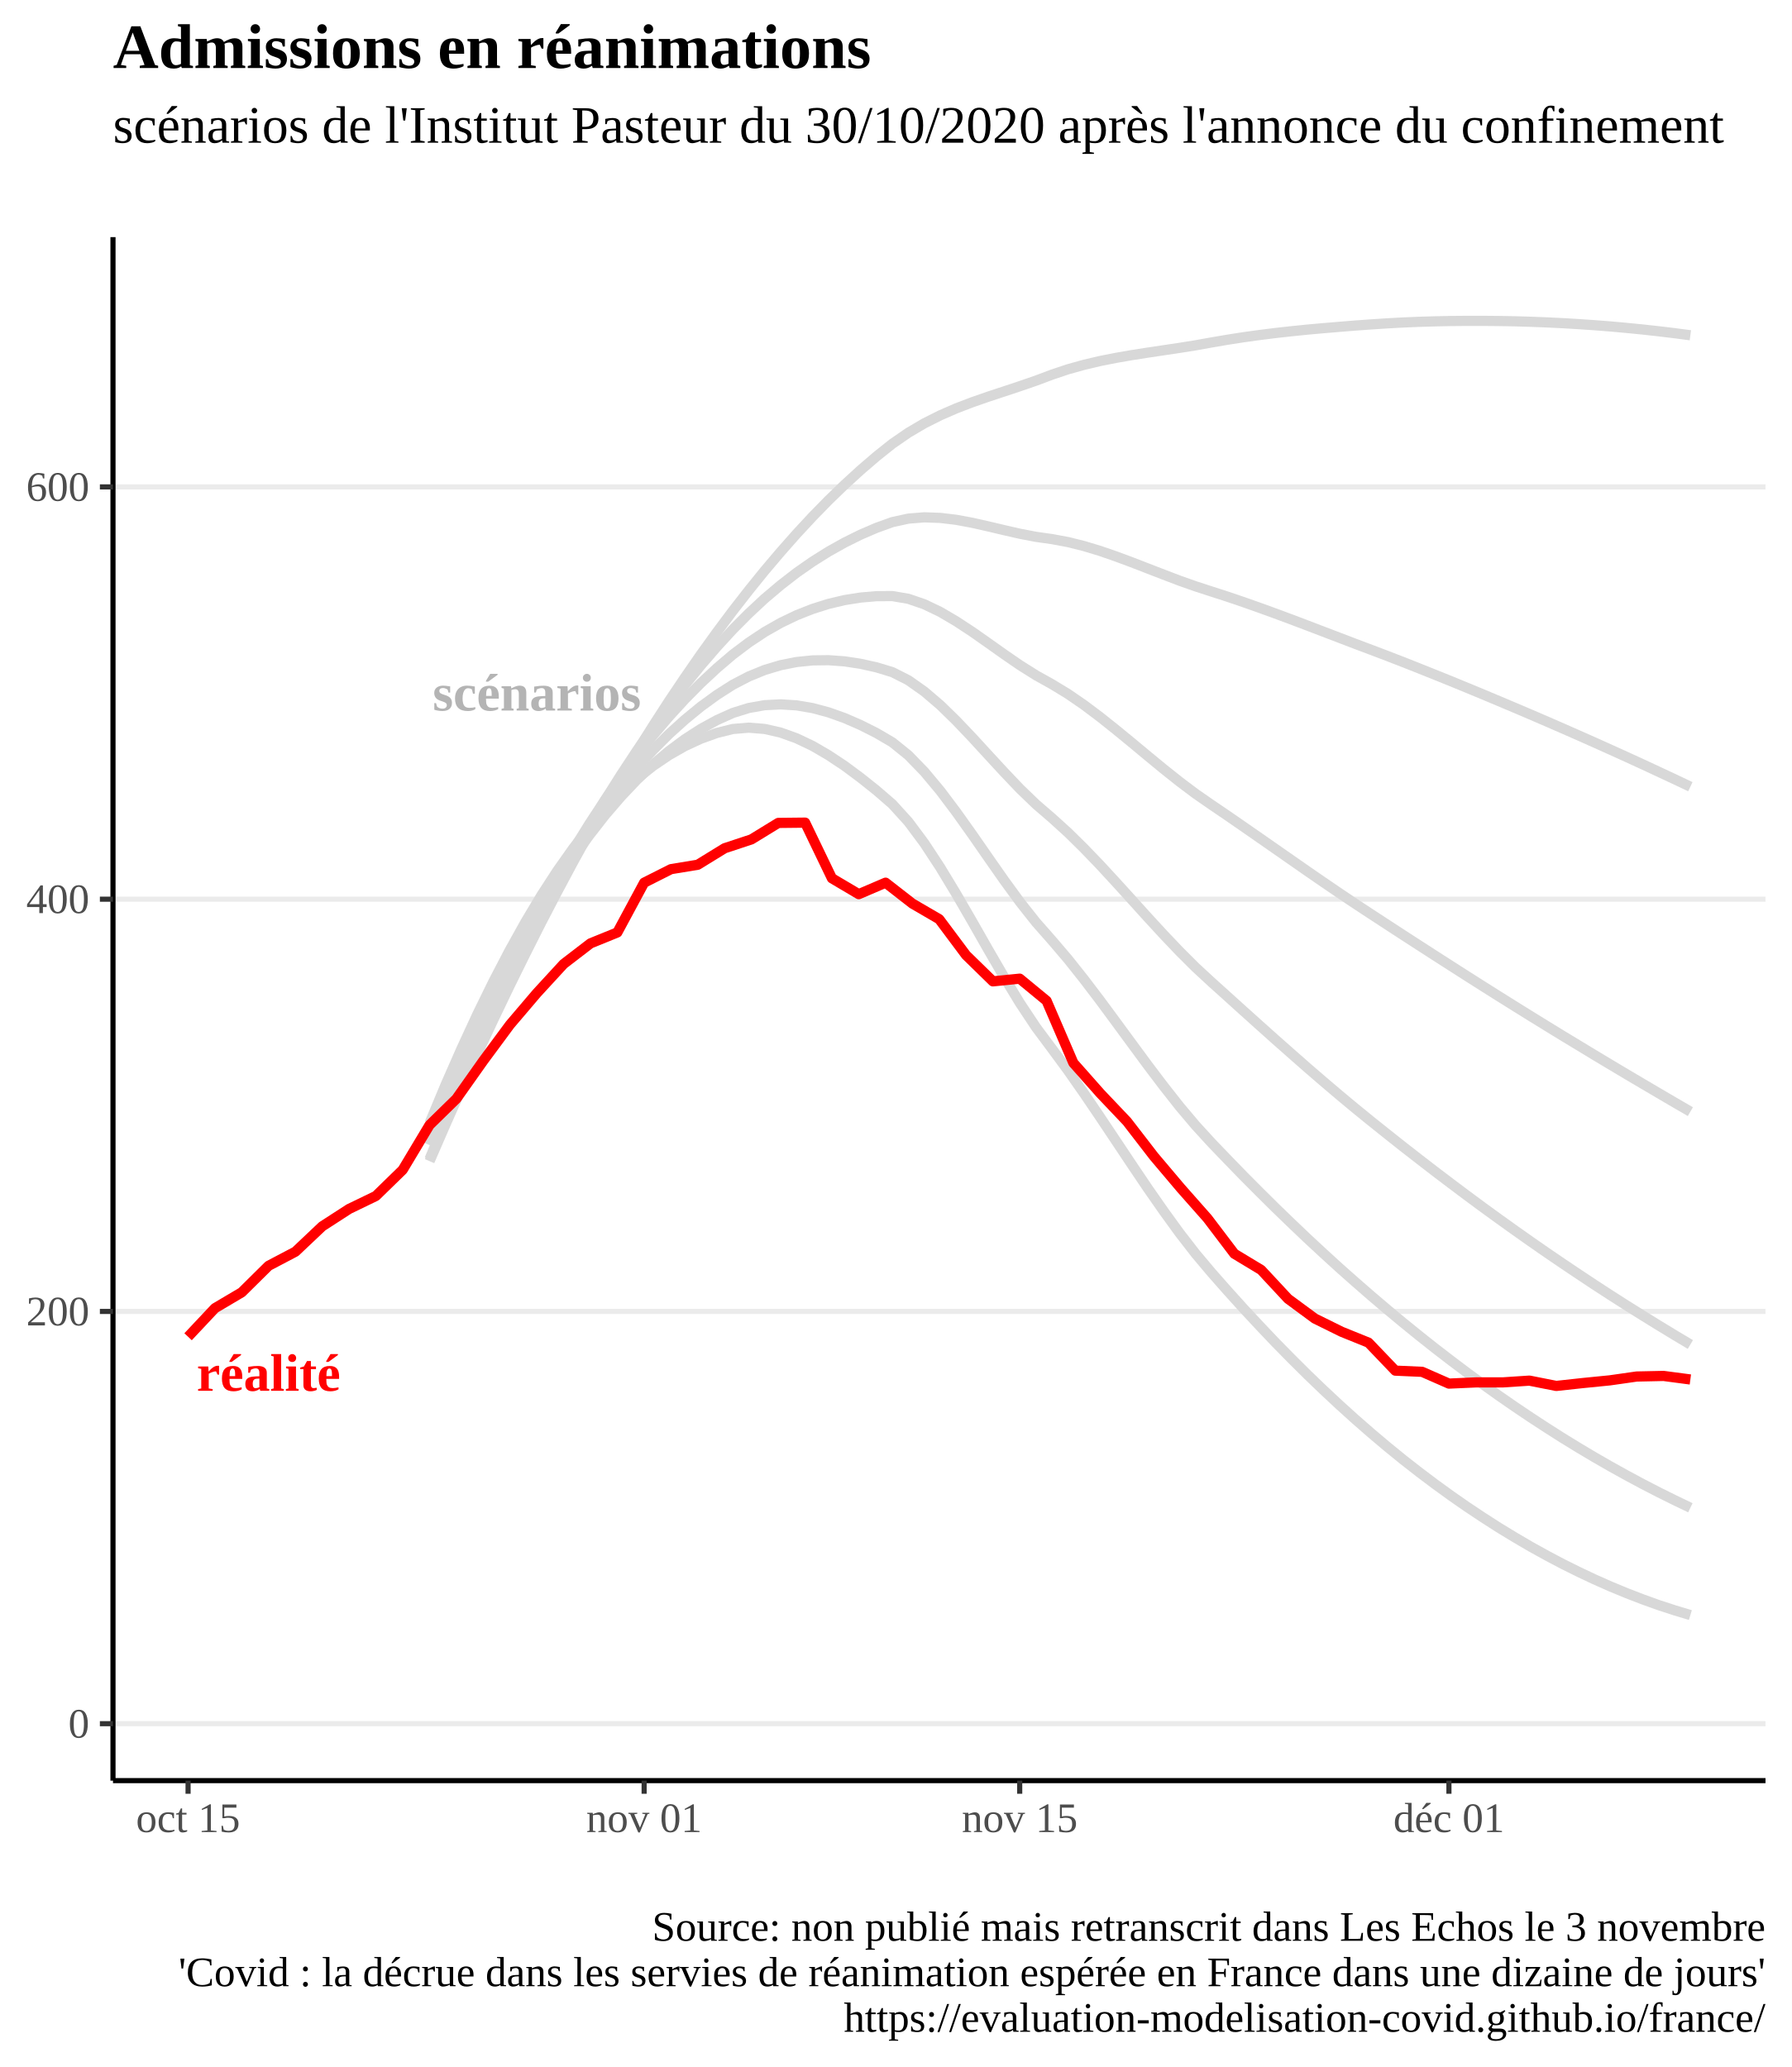
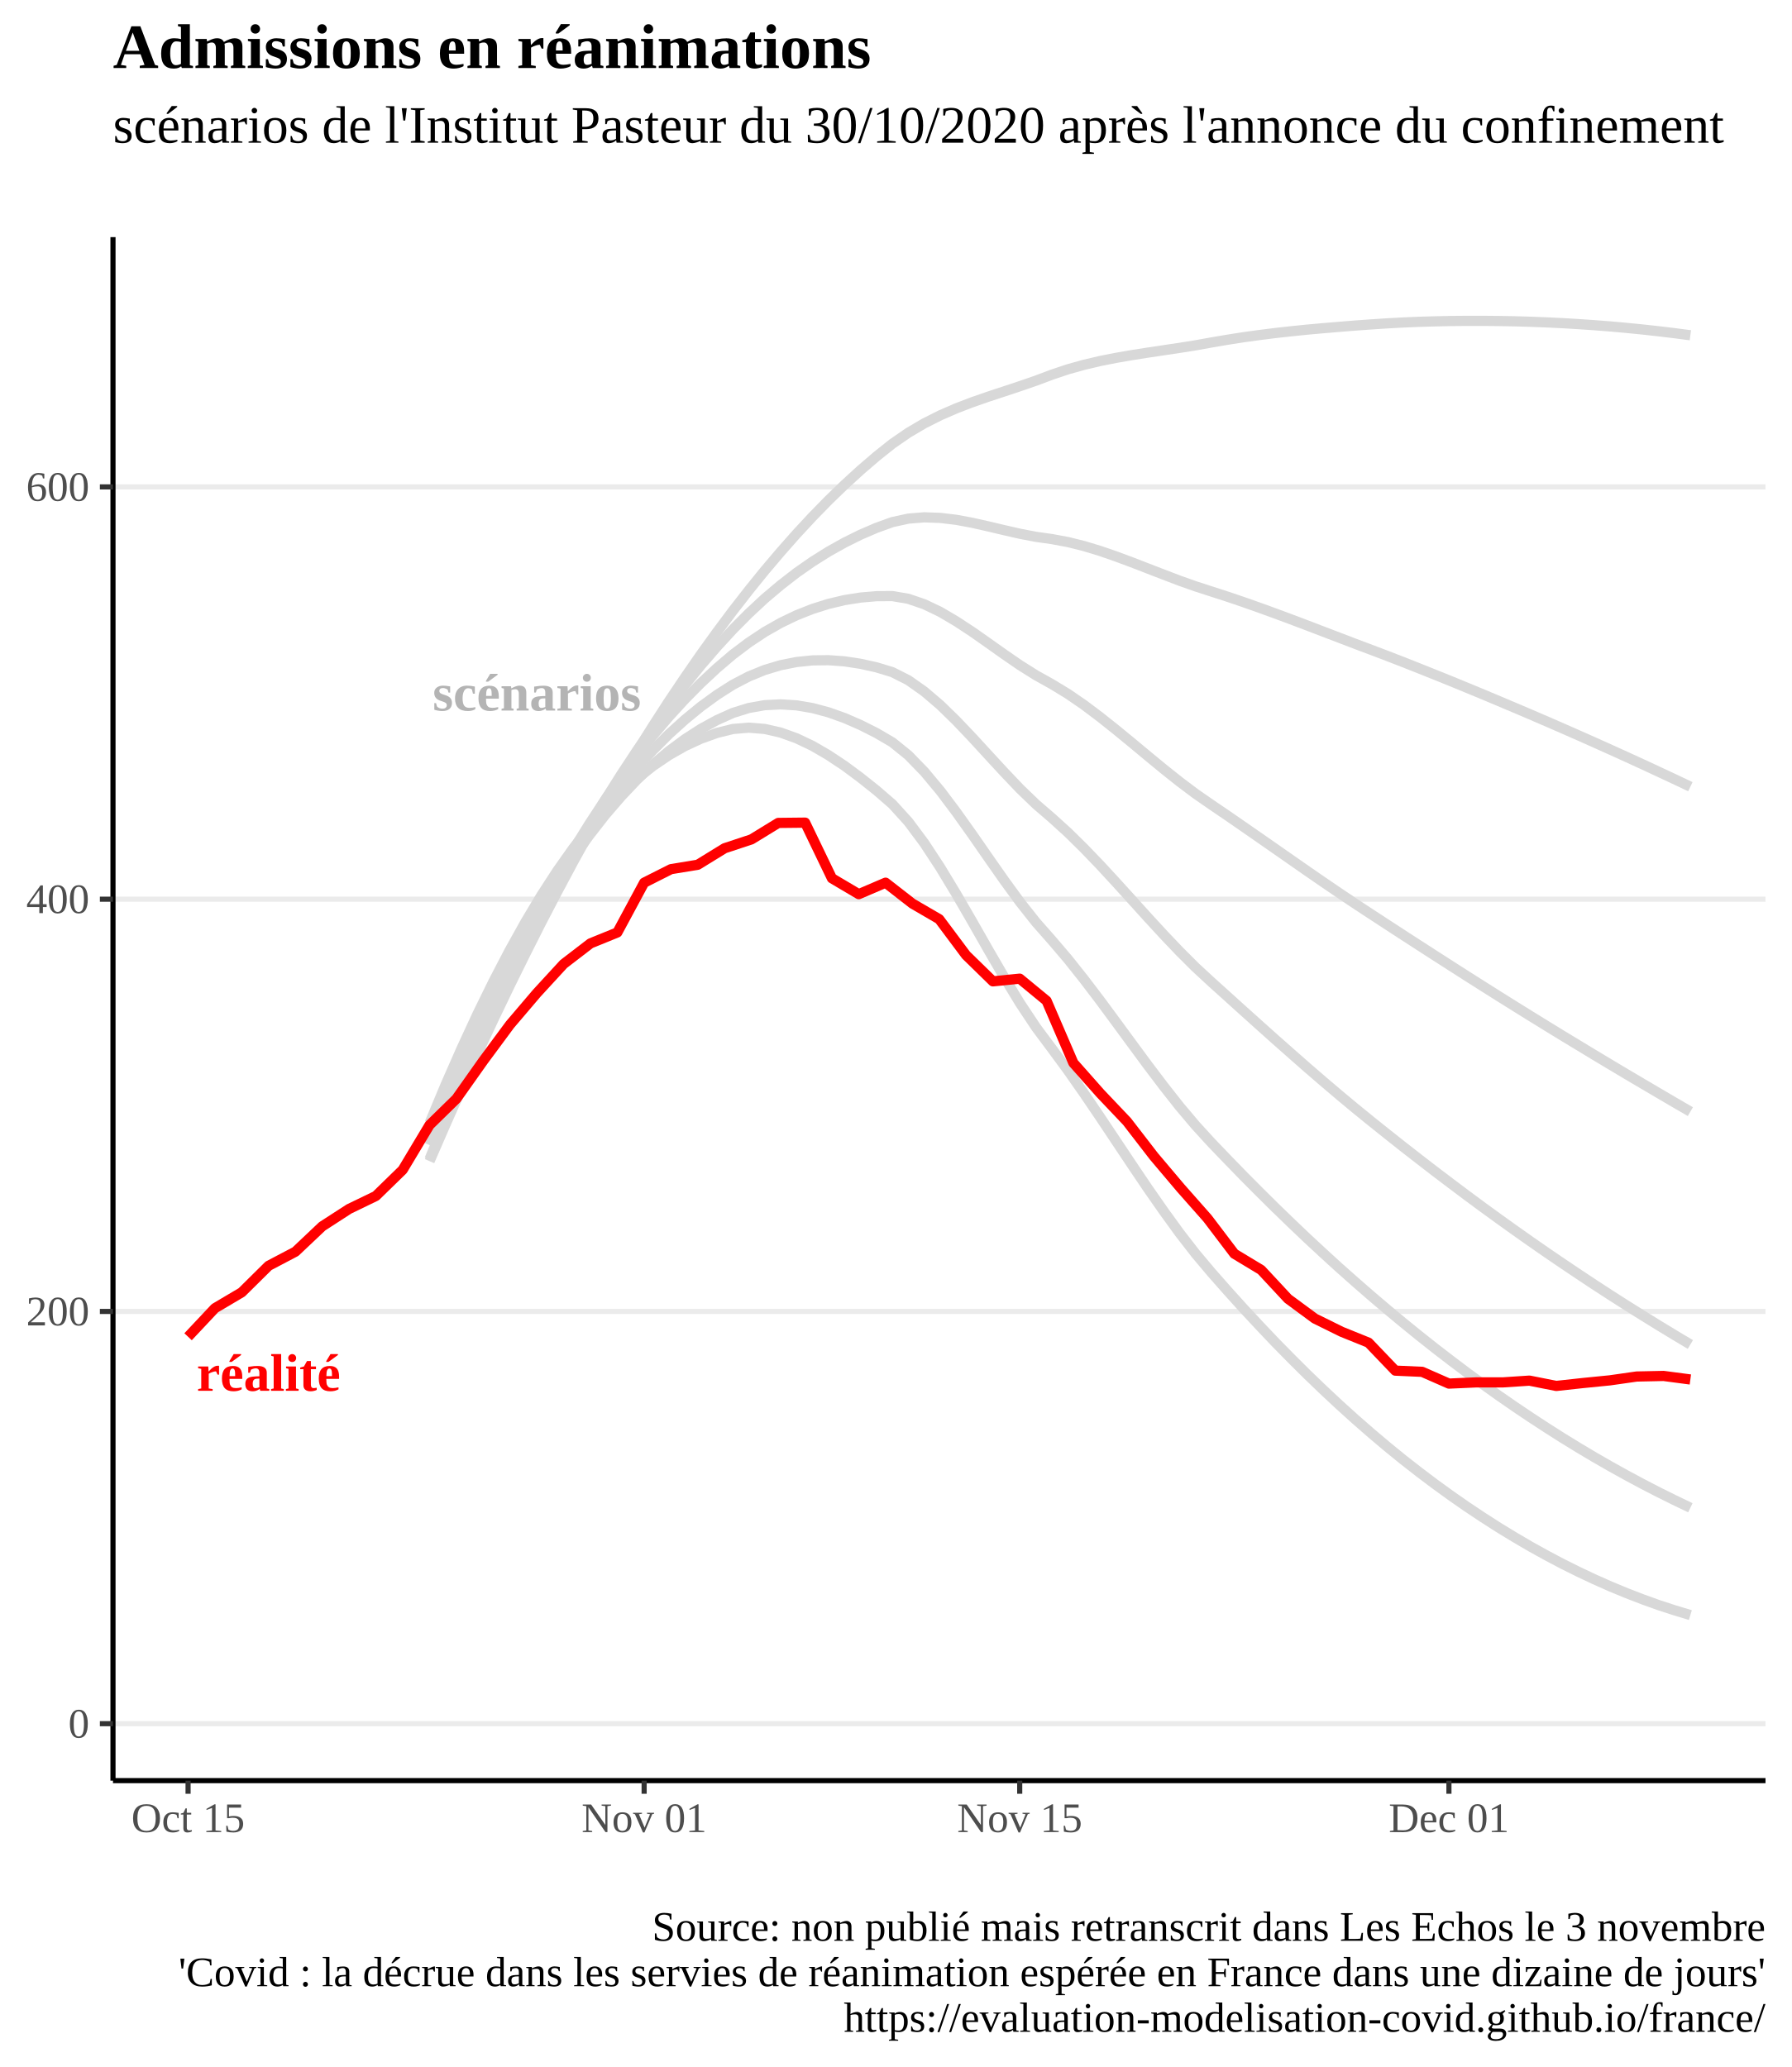
<svg xmlns="http://www.w3.org/2000/svg" class="svglite" width="374.40pt" height="432.00pt" viewBox="0 0 374.40 432.00">
  <defs>
    <style type="text/css">
    .svglite line, .svglite polyline, .svglite polygon, .svglite path, .svglite rect, .svglite circle {
      fill: none;
      stroke: #000000;
      stroke-linecap: round;
      stroke-linejoin: round;
      stroke-miterlimit: 10.00;
    }
    .svglite text {
      white-space: pre;
    }
  </style>
  </defs>
  <rect width="100%" height="100%" style="stroke: none; fill: #FFFFFF;" />
  <defs>
    <clipPath id="cpMC4wMHwzNzQuNDB8MC4wMHw0MzIuMDA=">
      <rect x="0.00" y="0.00" width="374.40" height="432.00" />
    </clipPath>
  </defs>
  <g clip-path="url(#cpMC4wMHwzNzQuNDB8MC4wMHw0MzIuMDA=)">
    <rect x="0" y="0.00" width="374.40" height="432.00" style="stroke-width: 1.07; stroke: #FFFFFF; fill: #FFFFFF;" />
  </g>
  <defs>
    <clipPath id="cpMjMuNjF8MzY4LjkyfDQ5LjU2fDM3Mi4xNQ==">
      <rect x="23.61" y="49.56" width="345.31" height="322.59" />
    </clipPath>
  </defs>
  <g clip-path="url(#cpMjMuNjF8MzY4LjkyfDQ5LjU2fDM3Mi4xNQ==)">
    <rect x="23.61" y="49.56" width="345.31" height="322.59" style="stroke-width: 1.07; stroke: none; fill: #FFFFFF;" />
    <polyline points="23.61,360.25 368.92,360.25 " style="stroke-width: 1.07; stroke: #EBEBEB; stroke-linecap: butt;" />
    <polyline points="23.61,274.09 368.92,274.09 " style="stroke-width: 1.07; stroke: #EBEBEB; stroke-linecap: butt;" />
    <polyline points="23.61,187.93 368.92,187.93 " style="stroke-width: 1.07; stroke: #EBEBEB; stroke-linecap: butt;" />
    <polyline points="23.61,101.76 368.92,101.76 " style="stroke-width: 1.07; stroke: #EBEBEB; stroke-linecap: butt;" />
    <polyline points="89.76,234.74 93.09,226.76 96.43,219.17 99.76,211.96 103.10,205.15 106.43,198.75 109.77,192.75 113.10,187.17 116.44,182.02 119.77,177.31 123.11,173.03 126.44,169.18 129.78,165.75 133.11,162.72 136.45,160.09 139.78,157.83 143.12,155.93 146.45,154.39 149.79,153.19 153.12,152.36 156.46,152.08 159.79,152.35 163.13,153.11 166.46,154.31 169.80,155.90 173.13,157.84 176.47,160.06 179.80,162.53 183.14,165.19 186.47,168.07 189.81,171.75 193.14,176.22 196.48,181.31 199.81,186.82 203.15,192.59 206.48,198.44 209.82,204.20 213.15,209.68 216.49,214.71 219.82,219.18 223.16,223.72 226.49,228.48 229.83,233.40 233.16,238.39 236.50,243.40 239.83,248.34 243.17,253.13 246.50,257.72 249.84,262.03 253.17,265.99 256.51,269.78 259.84,273.47 263.18,277.06 266.51,280.57 269.85,283.97 273.18,287.28 276.52,290.49 279.85,293.60 283.19,296.62 286.52,299.53 289.86,302.35 293.19,305.06 296.53,307.67 299.86,310.18 303.20,312.60 306.53,314.92 309.87,317.14 313.20,319.28 316.54,321.31 319.87,323.26 323.21,325.11 326.54,326.87 329.88,328.53 333.21,330.10 336.55,331.58 339.88,332.96 343.22,334.25 346.55,335.45 349.89,336.54 353.22,337.55 " style="stroke-width: 2.13; stroke: #D8D8D8; stroke-linecap: butt;" />
    <polyline points="89.76,238.14 93.09,230.15 96.43,222.51 99.76,215.23 103.10,208.30 106.43,201.74 109.77,195.55 113.10,189.74 116.44,184.31 119.77,179.26 123.11,174.62 126.44,170.35 129.78,166.47 133.11,162.95 136.45,159.78 139.78,156.97 143.12,154.49 146.45,152.34 149.79,150.51 153.12,149.01 156.46,147.97 159.79,147.38 163.13,147.21 166.46,147.42 169.80,147.99 173.13,148.88 176.47,150.07 179.80,151.52 183.14,153.20 186.47,155.15 189.81,157.85 193.14,161.28 196.48,165.28 199.81,169.71 203.15,174.40 206.48,179.20 209.82,183.97 213.15,188.54 216.49,192.76 219.82,196.54 223.16,200.46 226.49,204.65 229.83,209.04 233.16,213.55 236.50,218.10 239.83,222.62 243.17,227.03 246.50,231.26 249.84,235.22 253.17,238.86 256.51,242.34 259.84,245.77 263.18,249.13 266.51,252.43 269.85,255.66 273.18,258.83 276.52,261.93 279.85,264.97 283.19,267.93 286.52,270.83 289.86,273.67 293.19,276.44 296.53,279.15 299.86,281.79 303.20,284.36 306.53,286.87 309.87,289.32 313.20,291.70 316.54,294.01 319.87,296.25 323.21,298.43 326.54,300.55 329.88,302.60 333.21,304.58 336.55,306.50 339.88,308.35 343.22,310.14 346.55,311.86 349.89,313.52 353.22,315.12 " style="stroke-width: 2.13; stroke: #D8D8D8; stroke-linecap: butt;" />
    <polyline points="89.76,238.28 93.09,230.32 96.43,222.67 99.76,215.35 103.10,208.34 106.43,201.66 109.77,195.32 113.10,189.30 116.44,183.63 119.77,178.30 123.11,173.33 126.44,168.69 129.78,164.39 133.11,160.42 136.45,156.77 139.78,153.43 143.12,150.41 146.45,147.68 149.79,145.25 153.12,143.12 156.46,141.38 159.79,140.02 163.13,139.02 166.46,138.36 169.80,138.02 173.13,137.98 176.47,138.22 179.80,138.73 183.14,139.47 186.47,140.48 189.81,142.17 193.14,144.52 196.48,147.37 199.81,150.62 203.15,154.13 206.48,157.76 209.82,161.38 213.15,164.88 216.49,168.10 219.82,170.97 223.16,174.00 226.49,177.28 229.83,180.75 233.16,184.36 236.50,188.04 239.83,191.73 243.17,195.36 246.50,198.86 249.84,202.19 253.17,205.27 256.51,208.28 259.84,211.29 263.18,214.29 266.51,217.27 269.85,220.22 273.18,223.15 276.52,226.03 279.85,228.86 283.19,231.64 286.52,234.35 289.86,237.02 293.19,239.66 296.53,242.26 299.86,244.83 303.20,247.36 306.53,249.86 309.87,252.33 313.20,254.75 316.54,257.14 319.87,259.49 323.21,261.81 326.54,264.08 329.88,266.32 333.21,268.53 336.55,270.70 339.88,272.83 343.22,274.92 346.55,276.98 349.89,279.01 353.22,281.00 " style="stroke-width: 2.13; stroke: #D8D8D8; stroke-linecap: butt;" />
    <polyline points="89.76,239.32 93.09,231.32 96.43,223.60 99.76,216.16 103.10,209.01 106.43,202.15 109.77,195.58 113.10,189.30 116.44,183.32 119.77,177.64 123.11,172.26 126.44,167.18 129.78,162.40 133.11,157.91 136.45,153.70 139.78,149.78 143.12,146.13 146.45,142.76 149.79,139.65 153.12,136.81 156.46,134.29 159.79,132.08 163.13,130.18 166.46,128.58 169.80,127.26 173.13,126.21 176.47,125.42 179.80,124.89 183.14,124.60 186.47,124.58 189.81,125.15 193.14,126.29 196.48,127.89 199.81,129.85 203.15,132.04 206.48,134.38 209.82,136.75 213.15,139.04 216.49,141.14 219.82,143.00 223.16,145.03 226.49,147.32 229.83,149.83 233.16,152.48 236.50,155.22 239.83,157.99 243.17,160.74 246.50,163.39 249.84,165.90 253.17,168.21 256.51,170.48 259.84,172.78 263.18,175.10 266.51,177.42 269.85,179.75 273.18,182.07 276.52,184.37 279.85,186.64 283.19,188.88 286.52,191.07 289.86,193.25 293.19,195.42 296.53,197.58 299.86,199.73 303.20,201.87 306.53,204.00 309.87,206.12 313.20,208.22 316.54,210.31 319.87,212.38 323.21,214.44 326.54,216.48 329.88,218.50 333.21,220.52 336.55,222.52 339.88,224.51 343.22,226.48 346.55,228.44 349.89,230.40 353.22,232.33 " style="stroke-width: 2.13; stroke: #D8D8D8; stroke-linecap: butt;" />
    <polyline points="89.76,242.26 93.09,234.20 96.43,226.38 99.76,218.80 103.10,211.47 106.43,204.39 109.77,197.56 113.10,190.98 116.44,184.65 119.77,178.58 123.11,172.77 126.44,167.21 129.78,161.91 133.11,156.86 136.45,152.05 139.78,147.49 143.12,143.16 146.45,139.06 149.79,135.19 153.12,131.56 156.46,128.20 159.79,125.10 163.13,122.28 166.46,119.70 169.80,117.37 173.13,115.28 176.47,113.41 179.80,111.76 183.14,110.32 186.47,109.12 189.81,108.39 193.14,108.12 196.48,108.24 199.81,108.64 203.15,109.26 206.48,110.01 209.82,110.80 213.15,111.56 216.49,112.20 219.82,112.67 223.16,113.29 226.49,114.12 229.83,115.13 233.16,116.28 236.50,117.52 239.83,118.81 243.17,120.10 246.50,121.37 249.84,122.55 253.17,123.63 256.51,124.71 259.84,125.84 263.18,127.02 266.51,128.23 269.85,129.47 273.18,130.73 276.52,132.01 279.85,133.28 283.19,134.56 286.52,135.81 289.86,137.08 293.19,138.37 296.53,139.69 299.86,141.02 303.20,142.37 306.53,143.74 309.87,145.12 313.20,146.52 316.54,147.93 319.87,149.35 323.21,150.79 326.54,152.24 329.88,153.71 333.21,155.19 336.55,156.69 339.88,158.20 343.22,159.73 346.55,161.28 349.89,162.84 353.22,164.42 " style="stroke-width: 2.13; stroke: #D8D8D8; stroke-linecap: butt;" />
    <polyline points="89.76,242.68 93.09,235.02 96.43,227.53 99.76,220.23 103.10,213.10 106.43,206.15 109.77,199.38 113.10,192.78 116.44,186.37 119.77,180.14 123.11,174.09 126.44,168.22 129.78,162.54 133.11,157.03 136.45,151.70 139.78,146.55 143.12,141.58 146.45,136.77 149.79,132.14 153.12,127.68 156.46,123.39 159.79,119.27 163.13,115.33 166.46,111.56 169.80,107.96 173.13,104.55 176.47,101.32 179.80,98.27 183.14,95.40 186.47,92.74 189.81,90.44 193.14,88.48 196.48,86.80 199.81,85.35 203.15,84.07 206.48,82.91 209.82,81.81 213.15,80.70 216.49,79.55 219.82,78.30 223.16,77.18 226.49,76.25 229.83,75.46 233.16,74.80 236.50,74.22 239.83,73.70 243.17,73.20 246.50,72.70 249.84,72.17 253.17,71.57 256.51,71.00 259.84,70.48 263.18,70.02 266.51,69.60 269.85,69.23 273.18,68.89 276.52,68.59 279.85,68.31 283.19,68.04 286.52,67.80 289.86,67.58 293.19,67.40 296.53,67.26 299.86,67.16 303.20,67.09 306.53,67.06 309.87,67.06 313.20,67.09 316.54,67.15 319.87,67.25 323.21,67.38 326.54,67.54 329.88,67.74 333.21,67.97 336.55,68.23 339.88,68.53 343.22,68.86 346.55,69.23 349.89,69.63 353.22,70.07 " style="stroke-width: 2.13; stroke: #D8D8D8; stroke-linecap: butt;" />
    <polyline points="39.30,279.38 44.91,273.41 50.52,270.09 56.12,264.55 61.73,261.60 67.33,256.30 72.94,252.67 78.54,249.96 84.15,244.49 89.76,235.13 95.36,229.65 100.97,221.72 106.57,214.15 112.18,207.56 117.78,201.47 123.39,197.16 129.00,194.88 134.60,184.48 140.21,181.65 145.81,180.73 151.42,177.28 157.02,175.43 162.63,171.99 168.24,171.93 173.84,183.56 179.45,186.88 185.05,184.48 190.66,188.85 196.26,192.11 201.87,199.62 207.48,205.10 213.08,204.54 218.69,209.16 224.29,222.15 229.90,228.49 235.50,234.39 241.11,241.66 246.72,248.30 252.32,254.64 257.93,262.03 263.53,265.41 269.14,271.44 274.74,275.57 280.35,278.34 285.96,280.61 291.56,286.46 297.17,286.71 302.77,289.17 308.38,288.92 313.98,288.92 319.59,288.55 325.20,289.66 330.80,289.05 336.41,288.49 342.01,287.69 347.62,287.57 353.22,288.31 " style="stroke-width: 2.13; stroke: #FF0000; stroke-linecap: butt;" />
    <text x="56.12" y="290.67" text-anchor="middle" style="font-size: 11.04px; font-weight: bold;fill: #FF0000; font-family: &quot;Times New Roman&quot;;" textLength="30.01px" lengthAdjust="spacingAndGlyphs">réalité</text>
    <text x="112.18" y="148.50" text-anchor="middle" style="font-size: 11.04px; font-weight: bold;fill: #B4B4B4; font-family: &quot;Times New Roman&quot;;" textLength="43.50px" lengthAdjust="spacingAndGlyphs">scénarios</text>
  </g>
  <g clip-path="url(#cpMC4wMHwzNzQuNDB8MC4wMHw0MzIuMDA=)">
    <polyline points="23.61,372.15 23.61,49.56 " style="stroke-width: 1.07; stroke-linecap: butt;" />
    <text x="18.68" y="363.17" text-anchor="end" style="font-size: 8.80px;fill: #4D4D4D; font-family: &quot;Times New Roman&quot;;" textLength="4.40px" lengthAdjust="spacingAndGlyphs">0</text>
    <text x="18.68" y="277.01" text-anchor="end" style="font-size: 8.80px;fill: #4D4D4D; font-family: &quot;Times New Roman&quot;;" textLength="13.20px" lengthAdjust="spacingAndGlyphs">200</text>
    <text x="18.68" y="190.84" text-anchor="end" style="font-size: 8.80px;fill: #4D4D4D; font-family: &quot;Times New Roman&quot;;" textLength="13.20px" lengthAdjust="spacingAndGlyphs">400</text>
    <text x="18.68" y="104.68" text-anchor="end" style="font-size: 8.80px;fill: #4D4D4D; font-family: &quot;Times New Roman&quot;;" textLength="13.20px" lengthAdjust="spacingAndGlyphs">600</text>
    <polyline points="20.87,360.25 23.61,360.25 " style="stroke-width: 1.07; stroke: #333333; stroke-linecap: butt;" />
    <polyline points="20.87,274.09 23.61,274.09 " style="stroke-width: 1.07; stroke: #333333; stroke-linecap: butt;" />
    <polyline points="20.87,187.93 23.61,187.93 " style="stroke-width: 1.07; stroke: #333333; stroke-linecap: butt;" />
    <polyline points="20.87,101.76 23.61,101.76 " style="stroke-width: 1.07; stroke: #333333; stroke-linecap: butt;" />
    <polyline points="23.61,372.15 368.92,372.15 " style="stroke-width: 1.07; stroke-linecap: butt;" />
    <polyline points="39.30,374.89 39.30,372.15 " style="stroke-width: 1.07; stroke: #333333; stroke-linecap: butt;" />
    <polyline points="134.60,374.89 134.60,372.15 " style="stroke-width: 1.07; stroke: #333333; stroke-linecap: butt;" />
    <polyline points="213.08,374.89 213.08,372.15 " style="stroke-width: 1.07; stroke: #333333; stroke-linecap: butt;" />
    <polyline points="302.77,374.89 302.77,372.15 " style="stroke-width: 1.07; stroke: #333333; stroke-linecap: butt;" />
-     <text x="39.30" y="382.91" text-anchor="middle" style="font-size: 8.80px;fill: #4D4D4D; font-family: &quot;Times New Roman&quot;;" textLength="21.75px" lengthAdjust="spacingAndGlyphs">oct 15</text>
-     <text x="134.60" y="382.91" text-anchor="middle" style="font-size: 8.80px;fill: #4D4D4D; font-family: &quot;Times New Roman&quot;;" textLength="24.20px" lengthAdjust="spacingAndGlyphs">nov 01</text>
-     <text x="213.08" y="382.91" text-anchor="middle" style="font-size: 8.80px;fill: #4D4D4D; font-family: &quot;Times New Roman&quot;;" textLength="24.20px" lengthAdjust="spacingAndGlyphs">nov 15</text>
-     <text x="302.77" y="382.91" text-anchor="middle" style="font-size: 8.80px;fill: #4D4D4D; font-family: &quot;Times New Roman&quot;;" textLength="23.21px" lengthAdjust="spacingAndGlyphs">déc 01</text>
+     <text x="39.30" y="382.91" text-anchor="middle" style="font-size: 8.80px;fill: #4D4D4D; font-family: &quot;Times New Roman&quot;;" textLength="23.70px" lengthAdjust="spacingAndGlyphs">Oct 15</text>
+     <text x="134.60" y="382.91" text-anchor="middle" style="font-size: 8.80px;fill: #4D4D4D; font-family: &quot;Times New Roman&quot;;" textLength="26.15px" lengthAdjust="spacingAndGlyphs">Nov 01</text>
+     <text x="213.08" y="382.91" text-anchor="middle" style="font-size: 8.80px;fill: #4D4D4D; font-family: &quot;Times New Roman&quot;;" textLength="26.15px" lengthAdjust="spacingAndGlyphs">Nov 15</text>
+     <text x="302.77" y="382.91" text-anchor="middle" style="font-size: 8.80px;fill: #4D4D4D; font-family: &quot;Times New Roman&quot;;" textLength="25.16px" lengthAdjust="spacingAndGlyphs">Dec 01</text>
    <text x="23.61" y="29.82" style="font-size: 11.00px; font-family: &quot;Times New Roman&quot;;" textLength="336.72px" lengthAdjust="spacingAndGlyphs">scénarios de l'Institut Pasteur du 30/10/2020 après l'annonce du confinement</text>
    <text x="23.61" y="41.70" style="font-size: 11.00px; font-family: &quot;Times New Roman&quot;;" textLength="0.00px" lengthAdjust="spacingAndGlyphs" />
    <text x="23.61" y="14.21" style="font-size: 13.20px; font-weight: bold; font-family: &quot;Times New Roman&quot;;" textLength="158.31px" lengthAdjust="spacingAndGlyphs">Admissions en réanimations</text>
    <text x="368.92" y="396.11" text-anchor="end" style="font-size: 8.80px; font-family: &quot;Times New Roman&quot;;" textLength="0.00px" lengthAdjust="spacingAndGlyphs" />
    <text x="368.92" y="405.62" text-anchor="end" style="font-size: 8.80px; font-family: &quot;Times New Roman&quot;;" textLength="237.06px" lengthAdjust="spacingAndGlyphs">Source:  non publié mais retranscrit dans Les Echos le 3 novembre </text>
    <text x="368.92" y="415.12" text-anchor="end" style="font-size: 8.80px; font-family: &quot;Times New Roman&quot;;" textLength="331.57px" lengthAdjust="spacingAndGlyphs">'Covid : la décrue dans les servies de réanimation espérée en France dans une dizaine de jours'</text>
    <text x="368.92" y="424.63" text-anchor="end" style="font-size: 8.80px; font-family: &quot;Times New Roman&quot;;" textLength="208.02px" lengthAdjust="spacingAndGlyphs">       https://evaluation-modelisation-covid.github.io/france/</text>
  </g>
</svg>
